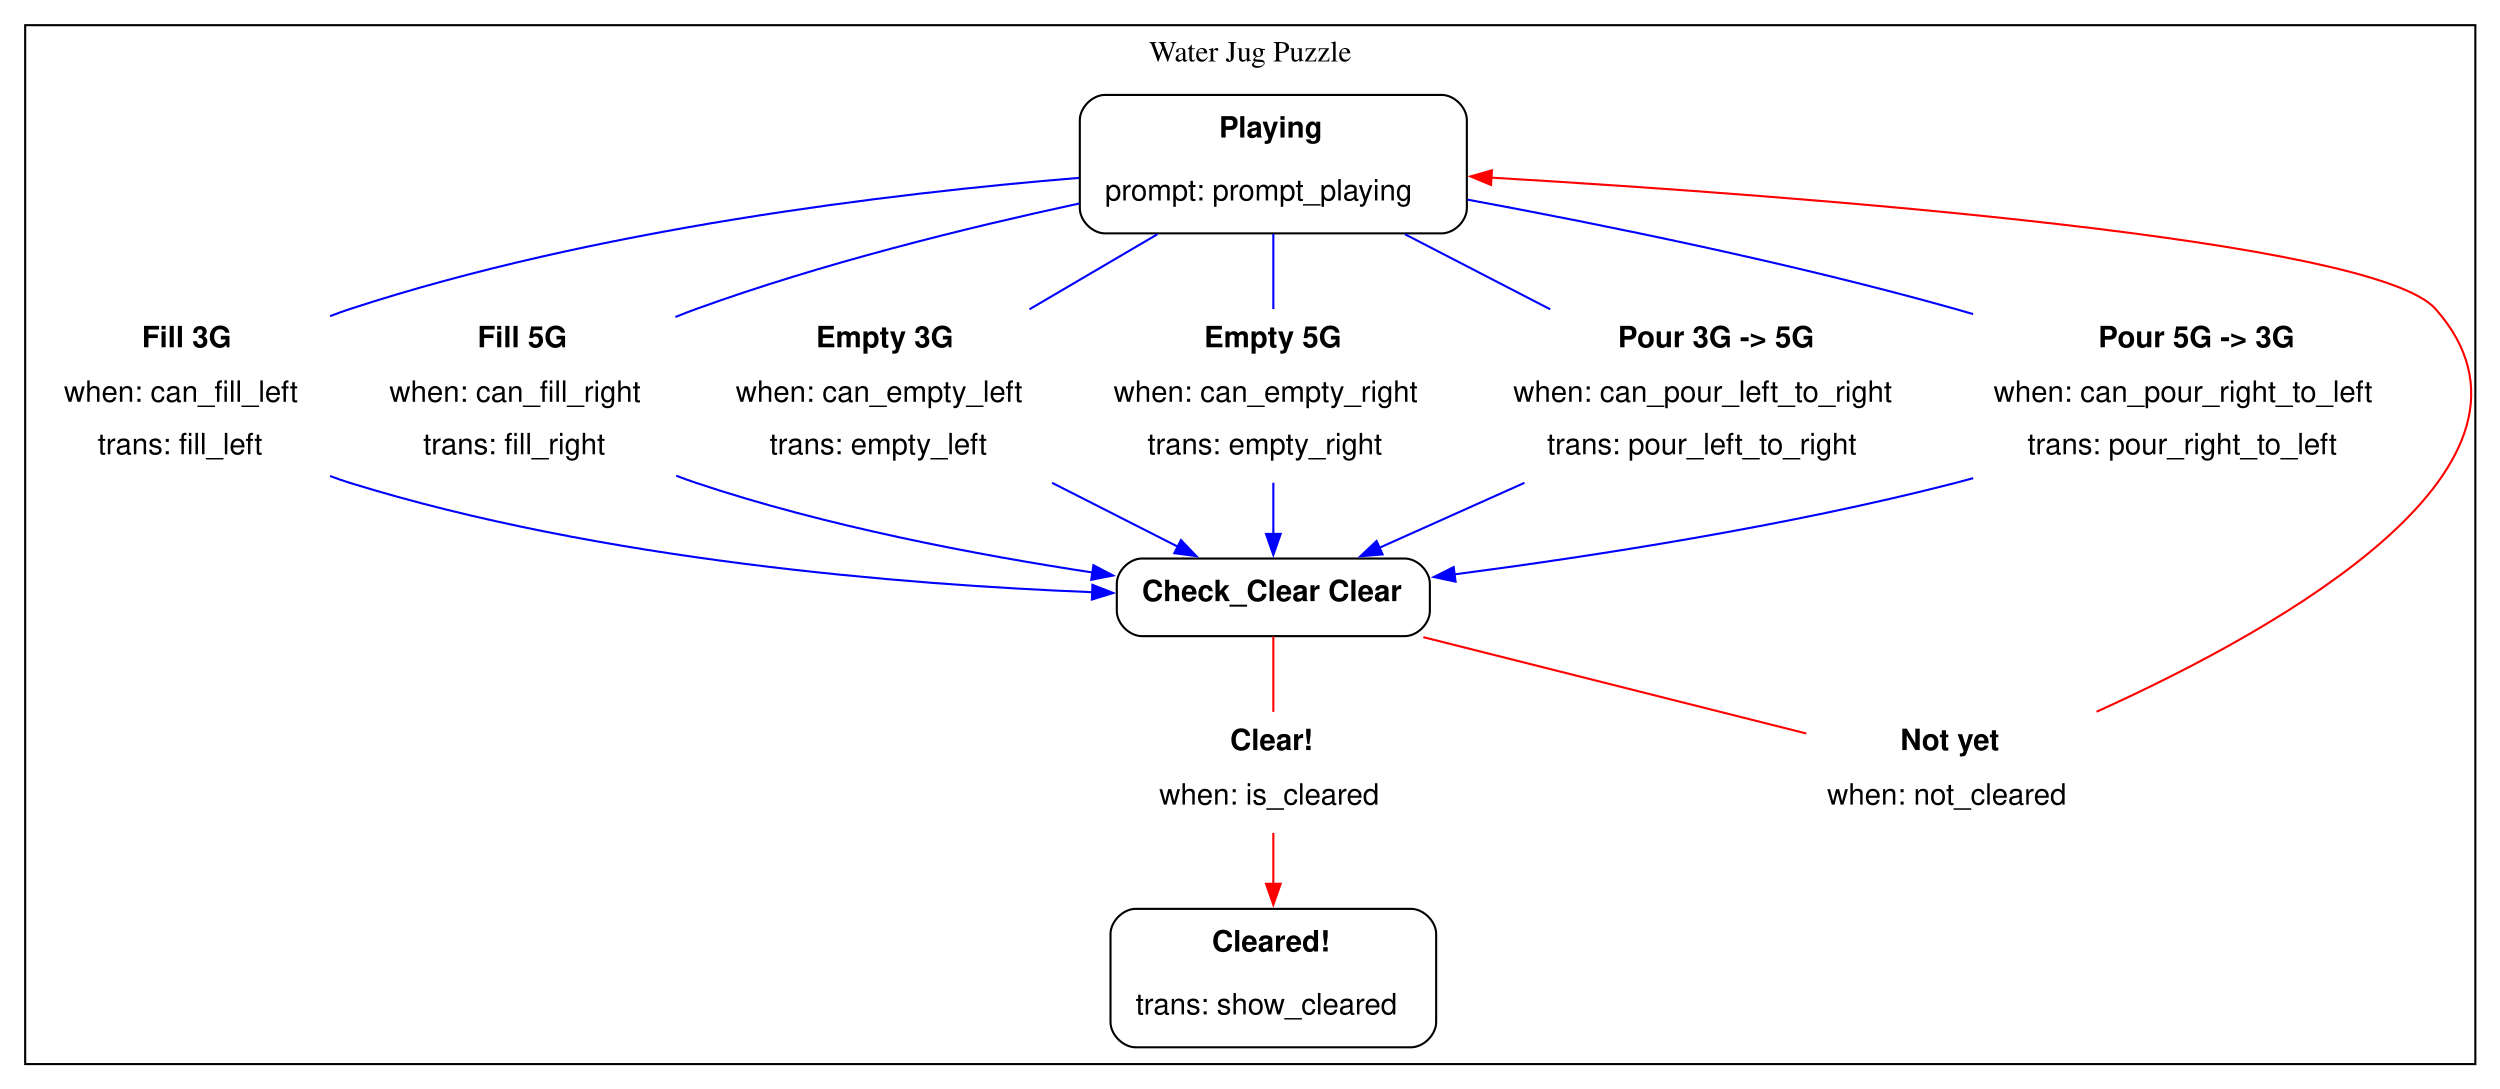
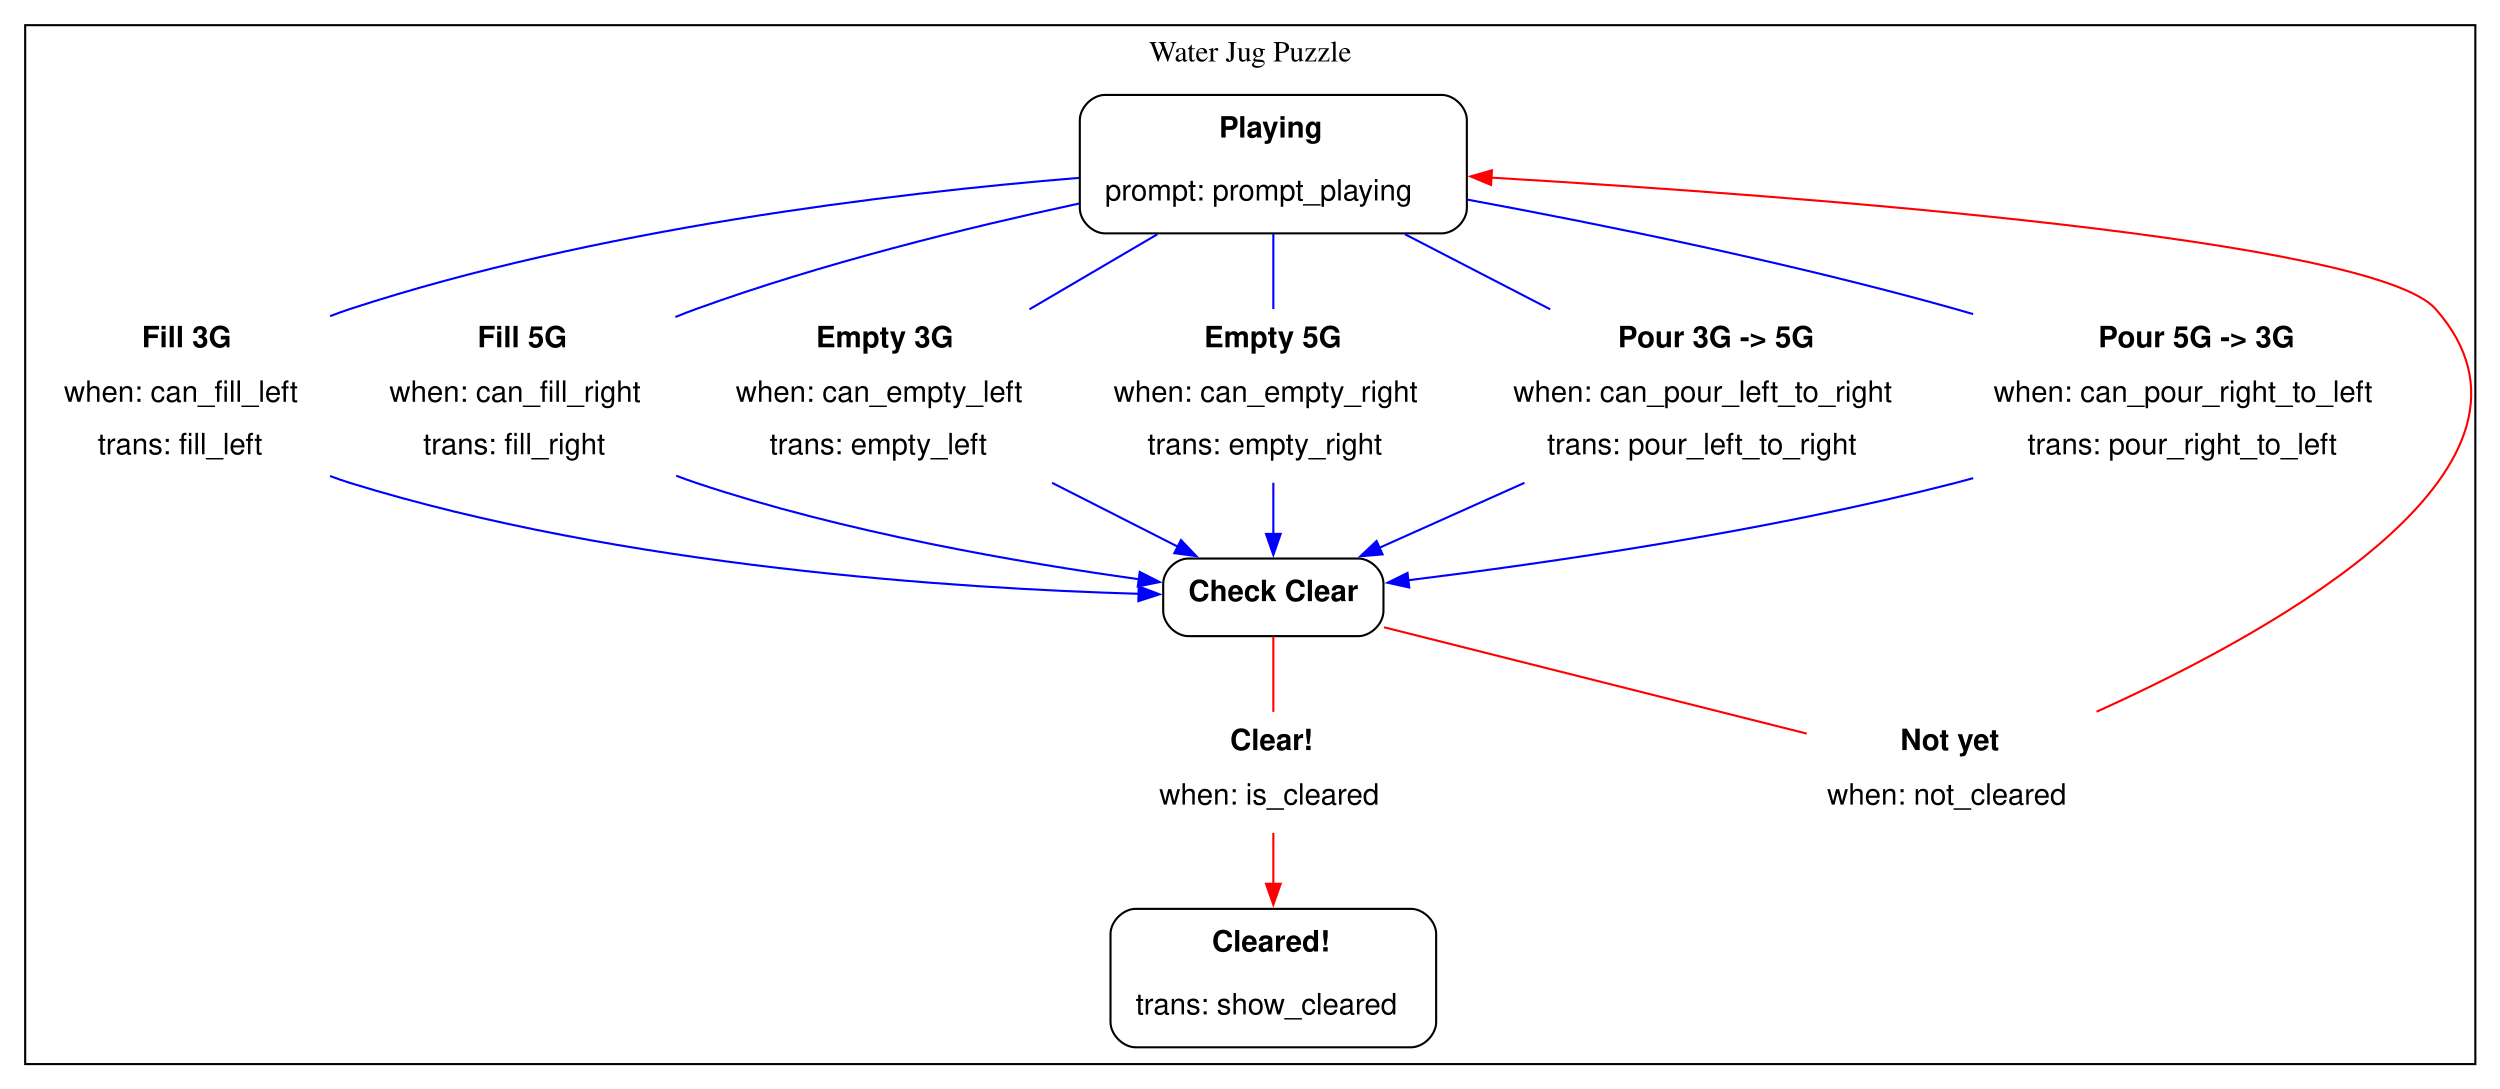
<svg xmlns="http://www.w3.org/2000/svg" width="1589pt" height="692pt" viewBox="0.00 0.00 1589.00 692.00">
  <g id="graph0" class="graph" transform="scale(1.33333 1.33333) rotate(0) translate(4 515.25)">
    <polygon fill="white" stroke="none" points="-4,4 -4,-515.25 1188,-515.25 1188,4 -4,4" />
    <g id="clust1" class="cluster">
      <polygon fill="none" stroke="black" points="8,-8 8,-503.25 1176,-503.25 1176,-8 8,-8" />
      <text xml:space="preserve" text-anchor="middle" x="592" y="-485.95" font-family="Times,serif" font-size="14.00">Water Jug Puzzle</text>
    </g>
    <g id="node1" class="node">
      <path fill="white" stroke="black" d="M683.25,-470C683.25,-470 522.75,-470 522.75,-470 516.75,-470 510.75,-464 510.75,-458 510.75,-458 510.75,-416 510.75,-416 510.75,-410 516.75,-404 522.75,-404 522.75,-404 683.25,-404 683.25,-404 689.25,-404 695.25,-410 695.25,-416 695.25,-416 695.25,-458 695.25,-458 695.25,-464 689.25,-470 683.25,-470" />
      <text xml:space="preserve" text-anchor="start" x="577.12" y="-449.7" font-family="Helvetica,Arial,sans-serif" font-weight="bold" font-size="14.00">Playing</text>
      <text xml:space="preserve" text-anchor="start" x="522.75" y="-419.7" font-family="Helvetica,Arial,sans-serif" font-size="14.00">prompt: prompt_playing</text>
    </g>
    <g id="node2" class="node">
      <text xml:space="preserve" text-anchor="start" x="63.62" y="-349.7" font-family="Helvetica,Arial,sans-serif" font-weight="bold" font-size="14.00">Fill 3G</text>
      <text xml:space="preserve" text-anchor="start" x="26.5" y="-323.7" font-family="Helvetica,Arial,sans-serif" font-size="14.00">when: can_fill_left</text>
      <text xml:space="preserve" text-anchor="start" x="42.62" y="-298.7" font-family="Helvetica,Arial,sans-serif" font-size="14.00">trans: fill_left</text>
    </g>
    <g id="edge1" class="edge">
      <path fill="none" stroke="blue" d="M510.39,-430.46C419.92,-423.03 279.26,-406.03 163,-368 159.81,-366.96 156.59,-365.79 153.37,-364.54" />
    </g>
    <g id="node3" class="node">
      <text xml:space="preserve" text-anchor="start" x="223.62" y="-349.7" font-family="Helvetica,Arial,sans-serif" font-weight="bold" font-size="14.00">Fill 5G</text>
      <text xml:space="preserve" text-anchor="start" x="181.62" y="-323.7" font-family="Helvetica,Arial,sans-serif" font-size="14.00">when: can_fill_right</text>
      <text xml:space="preserve" text-anchor="start" x="197.75" y="-298.7" font-family="Helvetica,Arial,sans-serif" font-size="14.00">trans: fill_right</text>
    </g>
    <g id="edge3" class="edge">
      <path fill="none" stroke="blue" d="M510.51,-418.25C456.46,-406.61 387.41,-389.56 328,-368 324.68,-366.8 321.33,-365.5 317.96,-364.14" />
    </g>
    <g id="node4" class="node">
      <text xml:space="preserve" text-anchor="start" x="385" y="-349.7" font-family="Helvetica,Arial,sans-serif" font-weight="bold" font-size="14.00">Empty 3G</text>
      <text xml:space="preserve" text-anchor="start" x="346.75" y="-323.7" font-family="Helvetica,Arial,sans-serif" font-size="14.00">when: can_empty_left</text>
      <text xml:space="preserve" text-anchor="start" x="362.88" y="-298.7" font-family="Helvetica,Arial,sans-serif" font-size="14.00">trans: empty_left</text>
    </g>
    <g id="edge5" class="edge">
      <path fill="none" stroke="blue" d="M547.74,-403.59C528.58,-392.35 506.85,-379.61 486.74,-367.81" />
    </g>
    <g id="node5" class="node">
      <text xml:space="preserve" text-anchor="start" x="570" y="-349.7" font-family="Helvetica,Arial,sans-serif" font-weight="bold" font-size="14.00">Empty 5G</text>
      <text xml:space="preserve" text-anchor="start" x="526.88" y="-323.7" font-family="Helvetica,Arial,sans-serif" font-size="14.00">when: can_empty_right</text>
      <text xml:space="preserve" text-anchor="start" x="543" y="-298.7" font-family="Helvetica,Arial,sans-serif" font-size="14.00">trans: empty_right</text>
    </g>
    <g id="edge7" class="edge">
      <path fill="none" stroke="blue" d="M603,-403.74C603,-392.5 603,-379.74 603,-367.91" />
    </g>
    <g id="node6" class="node">
      <text xml:space="preserve" text-anchor="start" x="767.25" y="-349.7" font-family="Helvetica,Arial,sans-serif" font-weight="bold" font-size="14.00">Pour 3G -&gt; 5G</text>
      <text xml:space="preserve" text-anchor="start" x="717.38" y="-323.7" font-family="Helvetica,Arial,sans-serif" font-size="14.00">when: can_pour_left_to_right</text>
      <text xml:space="preserve" text-anchor="start" x="733.5" y="-298.7" font-family="Helvetica,Arial,sans-serif" font-size="14.00">trans: pour_left_to_right</text>
    </g>
    <g id="edge9" class="edge">
      <path fill="none" stroke="blue" d="M665.72,-403.59C687.48,-392.35 712.14,-379.61 734.97,-367.81" />
    </g>
    <g id="node7" class="node">
      <text xml:space="preserve" text-anchor="start" x="996.25" y="-349.7" font-family="Helvetica,Arial,sans-serif" font-weight="bold" font-size="14.00">Pour 5G -&gt; 3G</text>
      <text xml:space="preserve" text-anchor="start" x="946.38" y="-323.7" font-family="Helvetica,Arial,sans-serif" font-size="14.00">when: can_pour_right_to_left</text>
      <text xml:space="preserve" text-anchor="start" x="962.5" y="-298.7" font-family="Helvetica,Arial,sans-serif" font-size="14.00">trans: pour_right_to_left</text>
    </g>
    <g id="edge11" class="edge">
      <path fill="none" stroke="blue" d="M695.56,-420.08C761.03,-407.98 850.58,-389.74 928,-368 930.83,-367.2 933.69,-366.38 936.57,-365.52" />
    </g>
    <g id="node8" class="node">
-       <path fill="white" stroke="black" d="M665.62,-249C665.62,-249 540.38,-249 540.38,-249 534.38,-249 528.38,-243 528.38,-237 528.38,-237 528.38,-224 528.38,-224 528.38,-218 534.38,-212 540.38,-212 540.38,-212 665.62,-212 665.62,-212 671.62,-212 677.62,-218 677.62,-224 677.62,-224 677.62,-237 677.62,-237 677.62,-243 671.62,-249 665.62,-249" />
-       <text xml:space="preserve" text-anchor="start" x="540.38" y="-228.7" font-family="Helvetica,Arial,sans-serif" font-weight="bold" font-size="14.00">Check_Clear Clear</text>
+       <path fill="white" stroke="black" d="M643.5,-249C643.5,-249 562.5,-249 562.5,-249 556.5,-249 550.5,-243 550.5,-237 550.5,-237 550.5,-224 550.5,-224 550.5,-218 556.5,-212 562.5,-212 562.5,-212 643.5,-212 643.5,-212 649.5,-212 655.5,-218 655.5,-224 655.5,-224 655.5,-237 655.5,-237 655.5,-243 649.5,-249 643.5,-249" />
+       <text xml:space="preserve" text-anchor="start" x="562.5" y="-228.7" font-family="Helvetica,Arial,sans-serif" font-weight="bold" font-size="14.00">Check Clear</text>
    </g>
    <g id="edge2" class="edge">
-       <path fill="none" stroke="blue" d="M153.33,-288.33C156.56,-287.11 159.79,-285.99 163,-285 282.15,-248.15 426.78,-236.52 516.88,-232.94" />
-       <polygon fill="blue" stroke="blue" points="516.76,-236.45 526.62,-232.58 516.5,-229.45 516.76,-236.45" />
+       <path fill="none" stroke="blue" d="M153.33,-288.33C156.56,-287.11 159.79,-285.99 163,-285 292.46,-244.96 452.01,-234.69 538.99,-232.18" />
+       <polygon fill="blue" stroke="blue" points="538.84,-235.69 548.75,-231.93 538.66,-228.69 538.84,-235.69" />
    </g>
    <g id="edge4" class="edge">
-       <path fill="none" stroke="blue" d="M318.34,-288.48C321.58,-287.24 324.81,-286.07 328,-285 389.7,-264.34 462.02,-250.67 517,-242.31" />
-       <polygon fill="blue" stroke="blue" points="517.24,-245.82 526.61,-240.89 516.21,-238.89 517.24,-245.82" />
+       <path fill="none" stroke="blue" d="M318.34,-288.48C321.58,-287.24 324.81,-286.07 328,-285 398.33,-261.45 482.45,-246.98 538.98,-239.12" />
+       <polygon fill="blue" stroke="blue" points="539.32,-242.6 548.76,-237.79 538.38,-235.67 539.32,-242.6" />
    </g>
    <g id="edge6" class="edge">
      <path fill="none" stroke="blue" d="M497.53,-285.09C518,-274.69 539.33,-263.85 557.41,-254.67" />
      <polygon fill="blue" stroke="blue" points="558.97,-257.8 566.3,-250.15 555.79,-251.56 558.97,-257.8" />
    </g>
    <g id="edge8" class="edge">
      <path fill="none" stroke="blue" d="M603,-285.09C603,-276.86 603,-268.36 603,-260.61" />
      <polygon fill="blue" stroke="blue" points="606.5,-260.74 603,-250.74 599.5,-260.74 606.5,-260.74" />
    </g>
    <g id="edge10" class="edge">
      <path fill="none" stroke="blue" d="M722.72,-285.09C699.06,-274.5 674.37,-263.45 653.61,-254.15" />
      <polygon fill="blue" stroke="blue" points="655.07,-250.97 644.51,-250.08 652.21,-257.36 655.07,-250.97" />
    </g>
    <g id="edge12" class="edge">
-       <path fill="none" stroke="blue" d="M936.62,-287.32C933.72,-286.51 930.85,-285.73 928,-285 848.17,-264.43 755.19,-250.06 689.18,-241.43" />
-       <polygon fill="blue" stroke="blue" points="689.87,-237.99 679.51,-240.18 688.98,-244.93 689.87,-237.99" />
+       <path fill="none" stroke="blue" d="M936.62,-287.32C933.72,-286.51 930.85,-285.73 928,-285 838.75,-262 733.06,-246.75 667,-238.61" />
+       <polygon fill="blue" stroke="blue" points="667.8,-235.19 657.45,-237.46 666.96,-242.13 667.8,-235.19" />
    </g>
    <g id="node9" class="node">
      <text xml:space="preserve" text-anchor="start" x="901.88" y="-157.7" font-family="Helvetica,Arial,sans-serif" font-weight="bold" font-size="14.00">Not yet</text>
      <text xml:space="preserve" text-anchor="start" x="867" y="-131.7" font-family="Helvetica,Arial,sans-serif" font-size="14.00">when: not_cleared</text>
    </g>
    <g id="edge13" class="edge">
-       <path fill="none" stroke="red" d="M674.5,-211.51C728.83,-197.85 803.14,-179.16 857.07,-165.59" />
+       <path fill="none" stroke="red" d="M655.78,-216.22C710.65,-202.42 796.81,-180.75 857.26,-165.54" />
    </g>
    <g id="node10" class="node">
      <text xml:space="preserve" text-anchor="start" x="582.38" y="-157.7" font-family="Helvetica,Arial,sans-serif" font-weight="bold" font-size="14.00">Clear!</text>
      <text xml:space="preserve" text-anchor="start" x="548.62" y="-131.7" font-family="Helvetica,Arial,sans-serif" font-size="14.00">when: is_cleared</text>
    </g>
    <g id="edge15" class="edge">
      <path fill="none" stroke="red" d="M603,-211.82C603,-201.33 603,-187.8 603,-175.91" />
    </g>
    <g id="edge14" class="edge">
      <path fill="none" stroke="red" d="M995.44,-175.97C1084.75,-216.31 1222.36,-294.13 1157,-368 1127.71,-401.1 858.82,-421.56 706.7,-430.58" />
      <polygon fill="red" stroke="red" points="706.79,-427.07 697.01,-431.15 707.2,-434.06 706.79,-427.07" />
    </g>
    <g id="node11" class="node">
      <path fill="white" stroke="black" d="M668.62,-82C668.62,-82 537.38,-82 537.38,-82 531.38,-82 525.38,-76 525.38,-70 525.38,-70 525.38,-28 525.38,-28 525.38,-22 531.38,-16 537.38,-16 537.38,-16 668.62,-16 668.62,-16 674.62,-16 680.62,-22 680.62,-28 680.62,-28 680.62,-70 680.62,-70 680.62,-76 674.62,-82 668.62,-82" />
      <text xml:space="preserve" text-anchor="start" x="573.75" y="-61.7" font-family="Helvetica,Arial,sans-serif" font-weight="bold" font-size="14.00">Cleared!</text>
      <text xml:space="preserve" text-anchor="start" x="537.38" y="-31.7" font-family="Helvetica,Arial,sans-serif" font-size="14.00">trans: show_cleared</text>
    </g>
    <g id="edge16" class="edge">
      <path fill="none" stroke="red" d="M603,-118.23C603,-110.63 603,-102.2 603,-93.93" />
      <polygon fill="red" stroke="red" points="606.5,-93.96 603,-83.96 599.5,-93.96 606.5,-93.96" />
    </g>
  </g>
</svg>
